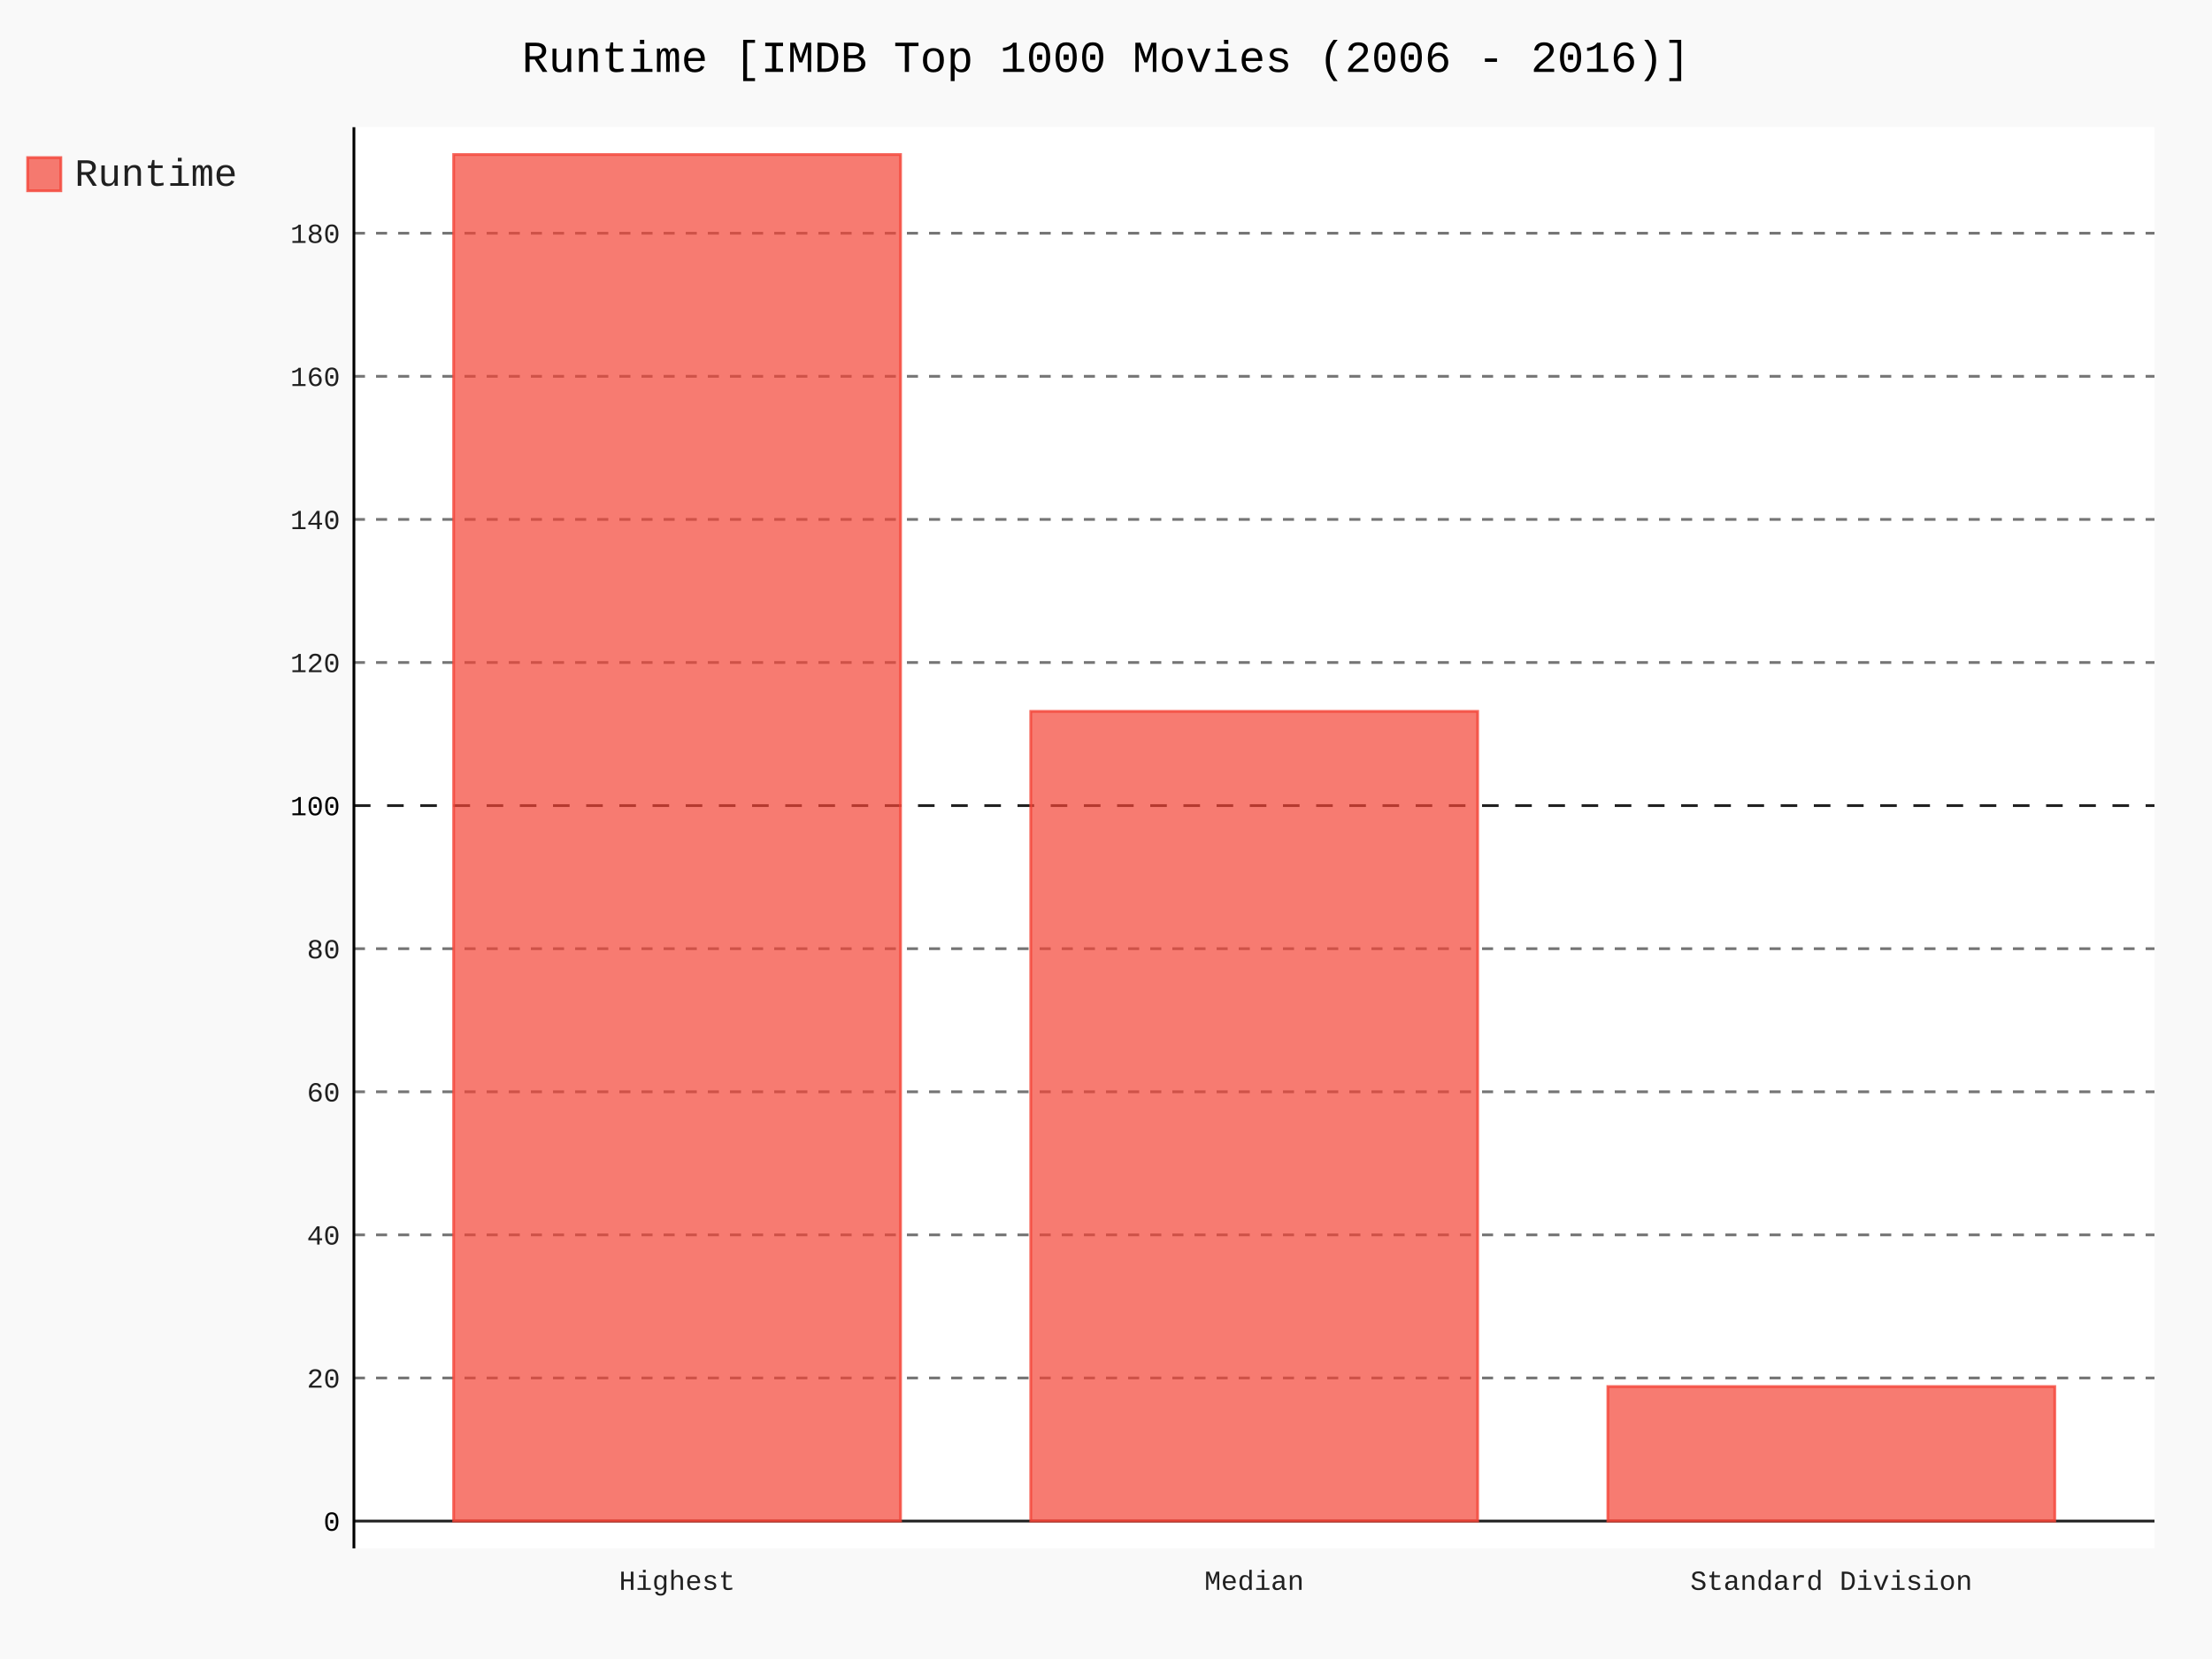
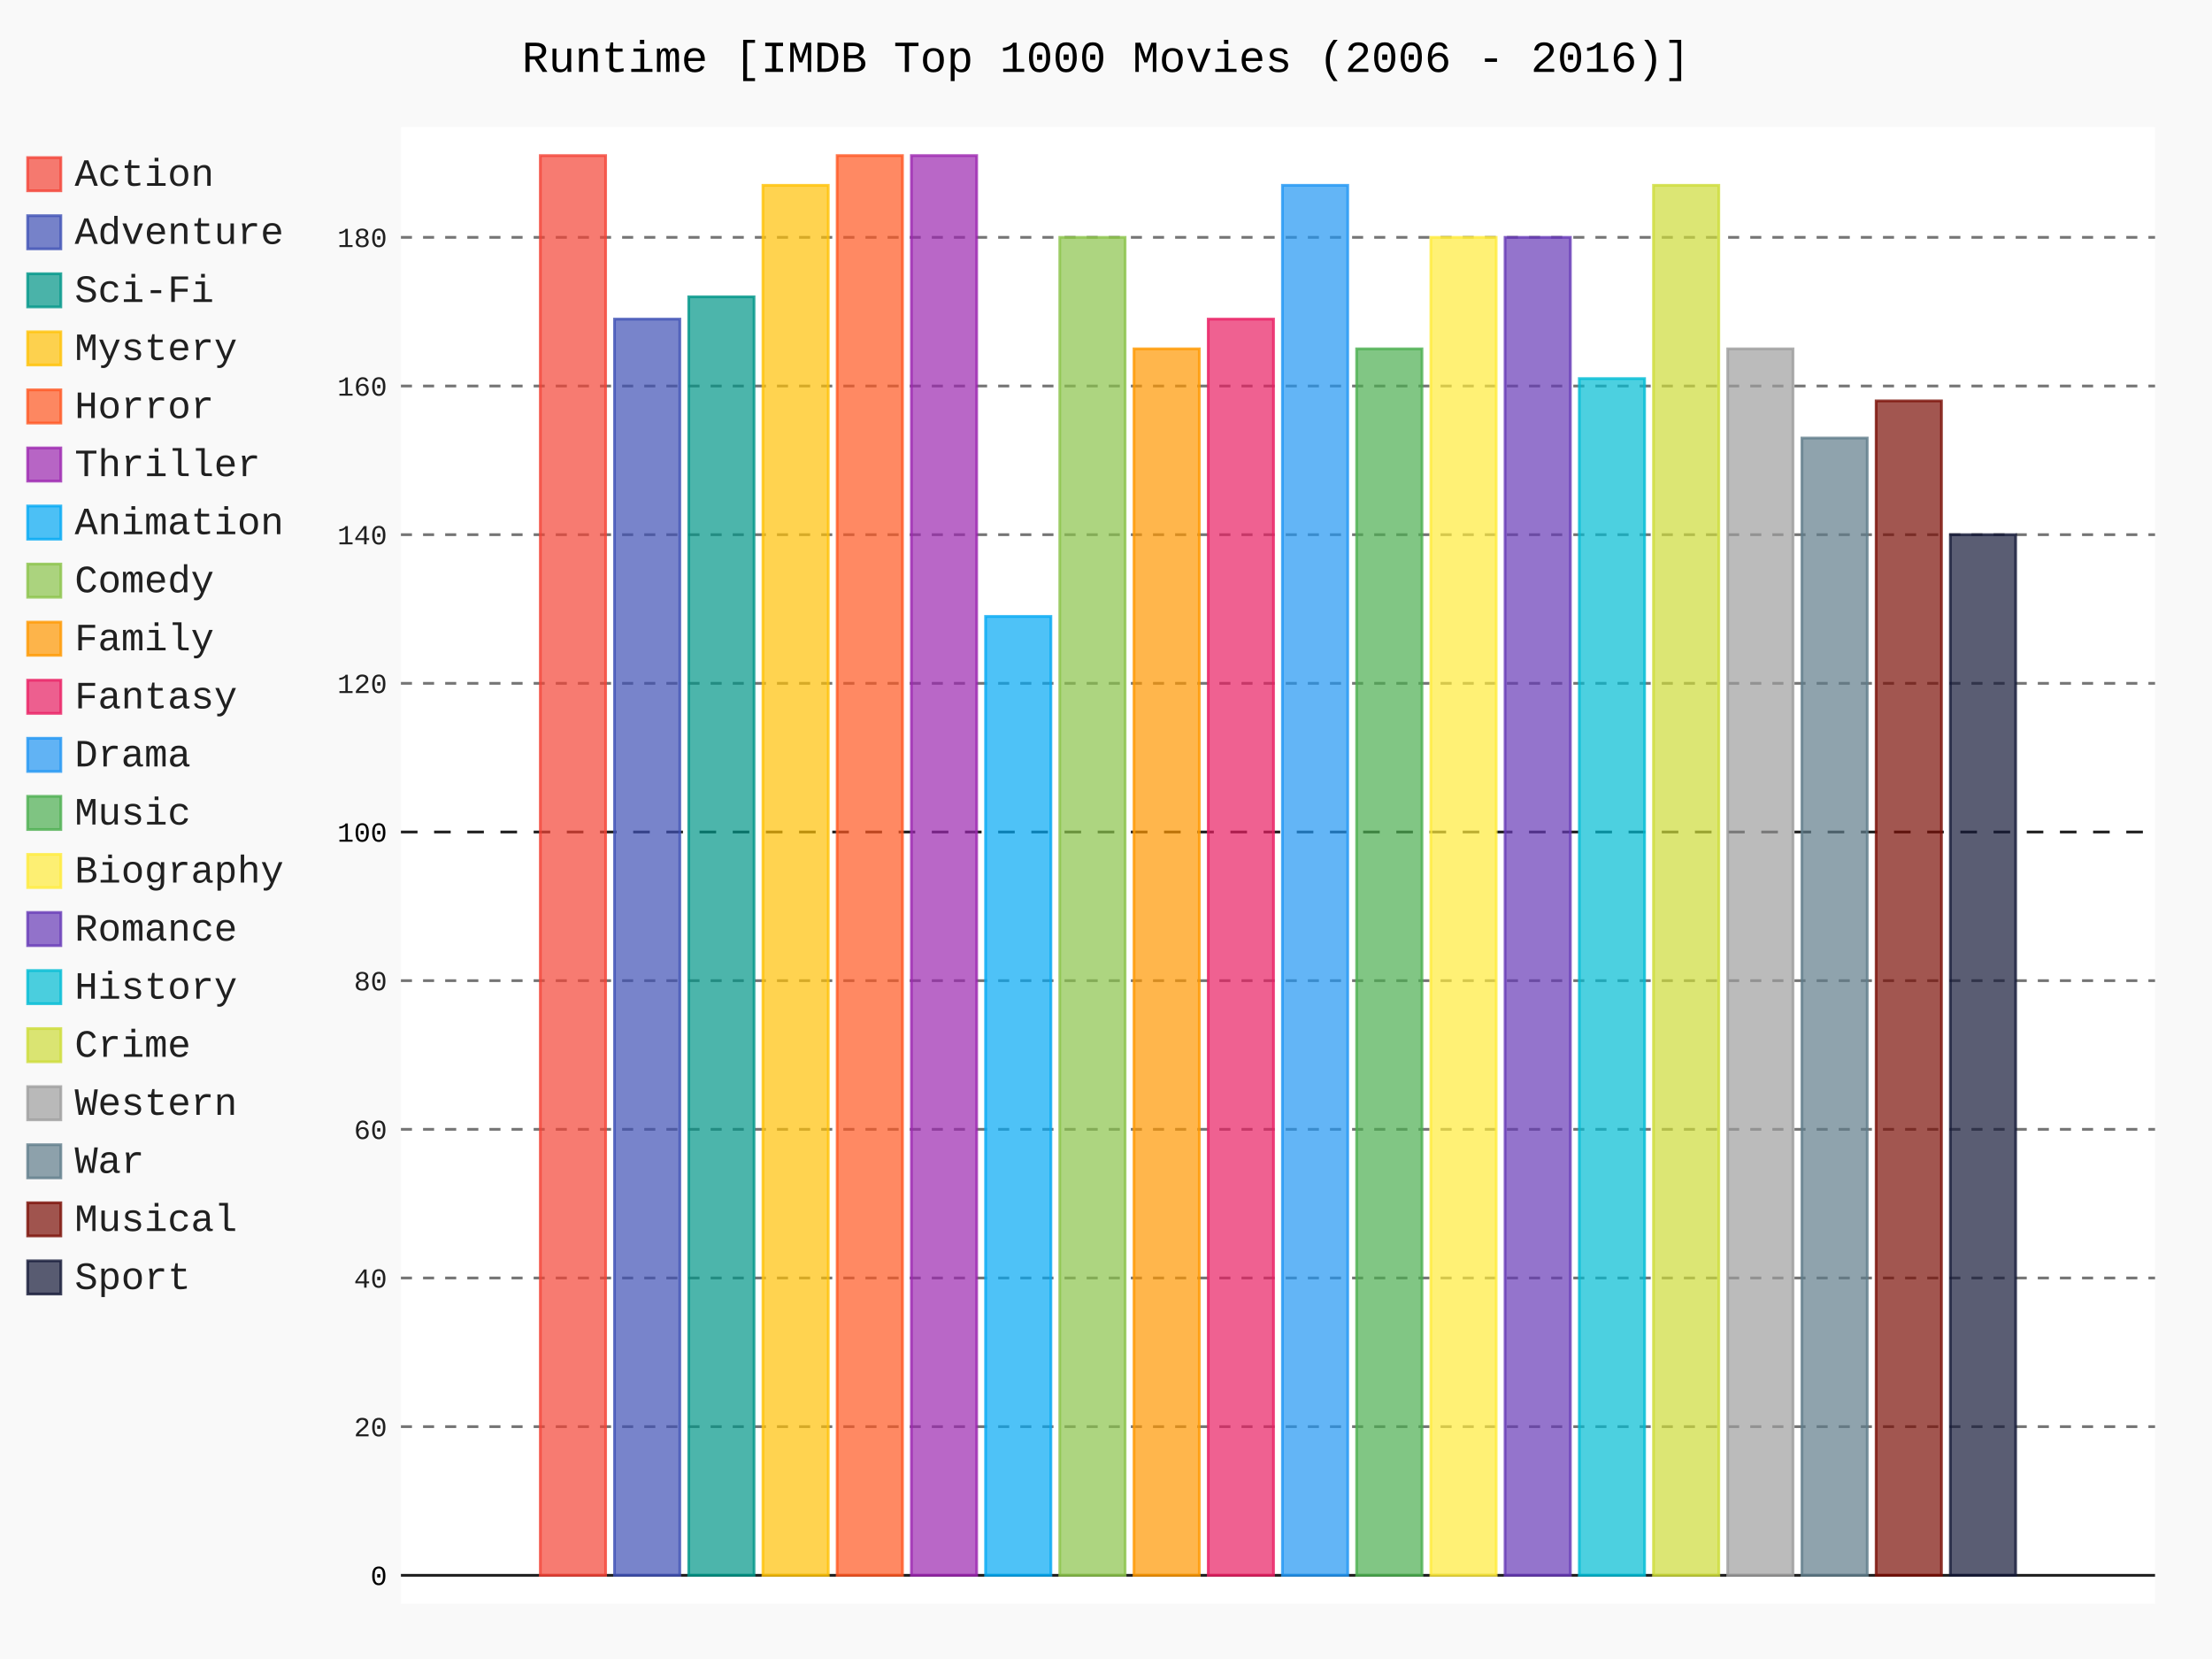
- <svg xmlns="http://www.w3.org/2000/svg" class="pygal-chart" id="chart-8fb6da99-1910-4d34-ae7b-44ecd699dfca" viewBox="0 0 800 600">
+ <svg xmlns="http://www.w3.org/2000/svg" class="pygal-chart" id="chart-f4f5e7a1-8558-456f-b947-677485ac16c5" viewBox="0 0 800 600">
  <defs>
-     <style type="text/css">#chart-8fb6da99-1910-4d34-ae7b-44ecd699dfca{-webkit-user-select:none;-webkit-font-smoothing:antialiased;font-family:Consolas,"Liberation Mono",Menlo,Courier,monospace}#chart-8fb6da99-1910-4d34-ae7b-44ecd699dfca .title{font-family:Consolas,"Liberation Mono",Menlo,Courier,monospace;font-size:16px}#chart-8fb6da99-1910-4d34-ae7b-44ecd699dfca .legends .legend text{font-family:Consolas,"Liberation Mono",Menlo,Courier,monospace;font-size:14px}#chart-8fb6da99-1910-4d34-ae7b-44ecd699dfca .axis text{font-family:Consolas,"Liberation Mono",Menlo,Courier,monospace;font-size:10px}#chart-8fb6da99-1910-4d34-ae7b-44ecd699dfca .axis text.major{font-family:Consolas,"Liberation Mono",Menlo,Courier,monospace;font-size:10px}#chart-8fb6da99-1910-4d34-ae7b-44ecd699dfca .text-overlay text.value{font-family:Consolas,"Liberation Mono",Menlo,Courier,monospace;font-size:16px}#chart-8fb6da99-1910-4d34-ae7b-44ecd699dfca .text-overlay text.label{font-family:Consolas,"Liberation Mono",Menlo,Courier,monospace;font-size:10px}#chart-8fb6da99-1910-4d34-ae7b-44ecd699dfca .tooltip{font-family:Consolas,"Liberation Mono",Menlo,Courier,monospace;font-size:14px}#chart-8fb6da99-1910-4d34-ae7b-44ecd699dfca text.no_data{font-family:Consolas,"Liberation Mono",Menlo,Courier,monospace;font-size:64px}
- #chart-8fb6da99-1910-4d34-ae7b-44ecd699dfca{background-color:rgba(249,249,249,1)}#chart-8fb6da99-1910-4d34-ae7b-44ecd699dfca path,#chart-8fb6da99-1910-4d34-ae7b-44ecd699dfca line,#chart-8fb6da99-1910-4d34-ae7b-44ecd699dfca rect,#chart-8fb6da99-1910-4d34-ae7b-44ecd699dfca circle{-webkit-transition:150ms;-moz-transition:150ms;transition:150ms}#chart-8fb6da99-1910-4d34-ae7b-44ecd699dfca .graph &gt; .background{fill:rgba(249,249,249,1)}#chart-8fb6da99-1910-4d34-ae7b-44ecd699dfca .plot &gt; .background{fill:rgba(255,255,255,1)}#chart-8fb6da99-1910-4d34-ae7b-44ecd699dfca .graph{fill:rgba(0,0,0,.87)}#chart-8fb6da99-1910-4d34-ae7b-44ecd699dfca text.no_data{fill:rgba(0,0,0,1)}#chart-8fb6da99-1910-4d34-ae7b-44ecd699dfca .title{fill:rgba(0,0,0,1)}#chart-8fb6da99-1910-4d34-ae7b-44ecd699dfca .legends .legend text{fill:rgba(0,0,0,.87)}#chart-8fb6da99-1910-4d34-ae7b-44ecd699dfca .legends .legend:hover text{fill:rgba(0,0,0,1)}#chart-8fb6da99-1910-4d34-ae7b-44ecd699dfca .axis .line{stroke:rgba(0,0,0,1)}#chart-8fb6da99-1910-4d34-ae7b-44ecd699dfca .axis .guide.line{stroke:rgba(0,0,0,.54)}#chart-8fb6da99-1910-4d34-ae7b-44ecd699dfca .axis .major.line{stroke:rgba(0,0,0,.87)}#chart-8fb6da99-1910-4d34-ae7b-44ecd699dfca .axis text.major{fill:rgba(0,0,0,1)}#chart-8fb6da99-1910-4d34-ae7b-44ecd699dfca .axis.y .guides:hover .guide.line,#chart-8fb6da99-1910-4d34-ae7b-44ecd699dfca .line-graph .axis.x .guides:hover .guide.line,#chart-8fb6da99-1910-4d34-ae7b-44ecd699dfca .stackedline-graph .axis.x .guides:hover .guide.line,#chart-8fb6da99-1910-4d34-ae7b-44ecd699dfca .xy-graph .axis.x .guides:hover .guide.line{stroke:rgba(0,0,0,1)}#chart-8fb6da99-1910-4d34-ae7b-44ecd699dfca .axis .guides:hover text{fill:rgba(0,0,0,1)}#chart-8fb6da99-1910-4d34-ae7b-44ecd699dfca .reactive{fill-opacity:.7;stroke-opacity:.8}#chart-8fb6da99-1910-4d34-ae7b-44ecd699dfca .ci{stroke:rgba(0,0,0,.87)}#chart-8fb6da99-1910-4d34-ae7b-44ecd699dfca .reactive.active,#chart-8fb6da99-1910-4d34-ae7b-44ecd699dfca .active .reactive{fill-opacity:.8;stroke-opacity:.9;stroke-width:4}#chart-8fb6da99-1910-4d34-ae7b-44ecd699dfca .ci .reactive.active{stroke-width:1.5}#chart-8fb6da99-1910-4d34-ae7b-44ecd699dfca .series text{fill:rgba(0,0,0,1)}#chart-8fb6da99-1910-4d34-ae7b-44ecd699dfca .tooltip rect{fill:rgba(255,255,255,1);stroke:rgba(0,0,0,1);-webkit-transition:opacity 150ms;-moz-transition:opacity 150ms;transition:opacity 150ms}#chart-8fb6da99-1910-4d34-ae7b-44ecd699dfca .tooltip .label{fill:rgba(0,0,0,.87)}#chart-8fb6da99-1910-4d34-ae7b-44ecd699dfca .tooltip .label{fill:rgba(0,0,0,.87)}#chart-8fb6da99-1910-4d34-ae7b-44ecd699dfca .tooltip .legend{font-size:.8em;fill:rgba(0,0,0,.54)}#chart-8fb6da99-1910-4d34-ae7b-44ecd699dfca .tooltip .x_label{font-size:.6em;fill:rgba(0,0,0,1)}#chart-8fb6da99-1910-4d34-ae7b-44ecd699dfca .tooltip .xlink{font-size:.5em;text-decoration:underline}#chart-8fb6da99-1910-4d34-ae7b-44ecd699dfca .tooltip .value{font-size:1.5em}#chart-8fb6da99-1910-4d34-ae7b-44ecd699dfca .bound{font-size:.5em}#chart-8fb6da99-1910-4d34-ae7b-44ecd699dfca .max-value{font-size:.75em;fill:rgba(0,0,0,.54)}#chart-8fb6da99-1910-4d34-ae7b-44ecd699dfca .map-element{fill:rgba(255,255,255,1);stroke:rgba(0,0,0,.54) !important}#chart-8fb6da99-1910-4d34-ae7b-44ecd699dfca .map-element .reactive{fill-opacity:inherit;stroke-opacity:inherit}#chart-8fb6da99-1910-4d34-ae7b-44ecd699dfca .color-0,#chart-8fb6da99-1910-4d34-ae7b-44ecd699dfca .color-0 a:visited{stroke:#F44336;fill:#F44336}#chart-8fb6da99-1910-4d34-ae7b-44ecd699dfca .text-overlay .color-0 text{fill:black}
- #chart-8fb6da99-1910-4d34-ae7b-44ecd699dfca text.no_data{text-anchor:middle}#chart-8fb6da99-1910-4d34-ae7b-44ecd699dfca .guide.line{fill:none}#chart-8fb6da99-1910-4d34-ae7b-44ecd699dfca .centered{text-anchor:middle}#chart-8fb6da99-1910-4d34-ae7b-44ecd699dfca .title{text-anchor:middle}#chart-8fb6da99-1910-4d34-ae7b-44ecd699dfca .legends .legend text{fill-opacity:1}#chart-8fb6da99-1910-4d34-ae7b-44ecd699dfca .axis.x text{text-anchor:middle}#chart-8fb6da99-1910-4d34-ae7b-44ecd699dfca .axis.x:not(.web) text[transform]{text-anchor:start}#chart-8fb6da99-1910-4d34-ae7b-44ecd699dfca .axis.x:not(.web) text[transform].backwards{text-anchor:end}#chart-8fb6da99-1910-4d34-ae7b-44ecd699dfca .axis.y text{text-anchor:end}#chart-8fb6da99-1910-4d34-ae7b-44ecd699dfca .axis.y text[transform].backwards{text-anchor:start}#chart-8fb6da99-1910-4d34-ae7b-44ecd699dfca .axis.y2 text{text-anchor:start}#chart-8fb6da99-1910-4d34-ae7b-44ecd699dfca .axis.y2 text[transform].backwards{text-anchor:end}#chart-8fb6da99-1910-4d34-ae7b-44ecd699dfca .axis .guide.line{stroke-dasharray:4,4}#chart-8fb6da99-1910-4d34-ae7b-44ecd699dfca .axis .major.guide.line{stroke-dasharray:6,6}#chart-8fb6da99-1910-4d34-ae7b-44ecd699dfca .horizontal .axis.y .guide.line,#chart-8fb6da99-1910-4d34-ae7b-44ecd699dfca .horizontal .axis.y2 .guide.line,#chart-8fb6da99-1910-4d34-ae7b-44ecd699dfca .vertical .axis.x .guide.line{opacity:0}#chart-8fb6da99-1910-4d34-ae7b-44ecd699dfca .horizontal .axis.always_show .guide.line,#chart-8fb6da99-1910-4d34-ae7b-44ecd699dfca .vertical .axis.always_show .guide.line{opacity:1 !important}#chart-8fb6da99-1910-4d34-ae7b-44ecd699dfca .axis.y .guides:hover .guide.line,#chart-8fb6da99-1910-4d34-ae7b-44ecd699dfca .axis.y2 .guides:hover .guide.line,#chart-8fb6da99-1910-4d34-ae7b-44ecd699dfca .axis.x .guides:hover .guide.line{opacity:1}#chart-8fb6da99-1910-4d34-ae7b-44ecd699dfca .axis .guides:hover text{opacity:1}#chart-8fb6da99-1910-4d34-ae7b-44ecd699dfca .nofill{fill:none}#chart-8fb6da99-1910-4d34-ae7b-44ecd699dfca .subtle-fill{fill-opacity:.2}#chart-8fb6da99-1910-4d34-ae7b-44ecd699dfca .dot{stroke-width:1px;fill-opacity:1}#chart-8fb6da99-1910-4d34-ae7b-44ecd699dfca .dot.active{stroke-width:5px}#chart-8fb6da99-1910-4d34-ae7b-44ecd699dfca .dot.negative{fill:transparent}#chart-8fb6da99-1910-4d34-ae7b-44ecd699dfca text,#chart-8fb6da99-1910-4d34-ae7b-44ecd699dfca tspan{stroke:none !important}#chart-8fb6da99-1910-4d34-ae7b-44ecd699dfca .series text.active{opacity:1}#chart-8fb6da99-1910-4d34-ae7b-44ecd699dfca .tooltip rect{fill-opacity:.95;stroke-width:.5}#chart-8fb6da99-1910-4d34-ae7b-44ecd699dfca .tooltip text{fill-opacity:1}#chart-8fb6da99-1910-4d34-ae7b-44ecd699dfca .showable{visibility:hidden}#chart-8fb6da99-1910-4d34-ae7b-44ecd699dfca .showable.shown{visibility:visible}#chart-8fb6da99-1910-4d34-ae7b-44ecd699dfca .gauge-background{fill:rgba(229,229,229,1);stroke:none}#chart-8fb6da99-1910-4d34-ae7b-44ecd699dfca .bg-lines{stroke:rgba(249,249,249,1);stroke-width:2px}</style>
+     <style type="text/css">#chart-f4f5e7a1-8558-456f-b947-677485ac16c5{-webkit-user-select:none;-webkit-font-smoothing:antialiased;font-family:Consolas,"Liberation Mono",Menlo,Courier,monospace}#chart-f4f5e7a1-8558-456f-b947-677485ac16c5 .title{font-family:Consolas,"Liberation Mono",Menlo,Courier,monospace;font-size:16px}#chart-f4f5e7a1-8558-456f-b947-677485ac16c5 .legends .legend text{font-family:Consolas,"Liberation Mono",Menlo,Courier,monospace;font-size:14px}#chart-f4f5e7a1-8558-456f-b947-677485ac16c5 .axis text{font-family:Consolas,"Liberation Mono",Menlo,Courier,monospace;font-size:10px}#chart-f4f5e7a1-8558-456f-b947-677485ac16c5 .axis text.major{font-family:Consolas,"Liberation Mono",Menlo,Courier,monospace;font-size:10px}#chart-f4f5e7a1-8558-456f-b947-677485ac16c5 .text-overlay text.value{font-family:Consolas,"Liberation Mono",Menlo,Courier,monospace;font-size:16px}#chart-f4f5e7a1-8558-456f-b947-677485ac16c5 .text-overlay text.label{font-family:Consolas,"Liberation Mono",Menlo,Courier,monospace;font-size:10px}#chart-f4f5e7a1-8558-456f-b947-677485ac16c5 .tooltip{font-family:Consolas,"Liberation Mono",Menlo,Courier,monospace;font-size:14px}#chart-f4f5e7a1-8558-456f-b947-677485ac16c5 text.no_data{font-family:Consolas,"Liberation Mono",Menlo,Courier,monospace;font-size:64px}
+ #chart-f4f5e7a1-8558-456f-b947-677485ac16c5{background-color:rgba(249,249,249,1)}#chart-f4f5e7a1-8558-456f-b947-677485ac16c5 path,#chart-f4f5e7a1-8558-456f-b947-677485ac16c5 line,#chart-f4f5e7a1-8558-456f-b947-677485ac16c5 rect,#chart-f4f5e7a1-8558-456f-b947-677485ac16c5 circle{-webkit-transition:150ms;-moz-transition:150ms;transition:150ms}#chart-f4f5e7a1-8558-456f-b947-677485ac16c5 .graph &gt; .background{fill:rgba(249,249,249,1)}#chart-f4f5e7a1-8558-456f-b947-677485ac16c5 .plot &gt; .background{fill:rgba(255,255,255,1)}#chart-f4f5e7a1-8558-456f-b947-677485ac16c5 .graph{fill:rgba(0,0,0,.87)}#chart-f4f5e7a1-8558-456f-b947-677485ac16c5 text.no_data{fill:rgba(0,0,0,1)}#chart-f4f5e7a1-8558-456f-b947-677485ac16c5 .title{fill:rgba(0,0,0,1)}#chart-f4f5e7a1-8558-456f-b947-677485ac16c5 .legends .legend text{fill:rgba(0,0,0,.87)}#chart-f4f5e7a1-8558-456f-b947-677485ac16c5 .legends .legend:hover text{fill:rgba(0,0,0,1)}#chart-f4f5e7a1-8558-456f-b947-677485ac16c5 .axis .line{stroke:rgba(0,0,0,1)}#chart-f4f5e7a1-8558-456f-b947-677485ac16c5 .axis .guide.line{stroke:rgba(0,0,0,.54)}#chart-f4f5e7a1-8558-456f-b947-677485ac16c5 .axis .major.line{stroke:rgba(0,0,0,.87)}#chart-f4f5e7a1-8558-456f-b947-677485ac16c5 .axis text.major{fill:rgba(0,0,0,1)}#chart-f4f5e7a1-8558-456f-b947-677485ac16c5 .axis.y .guides:hover .guide.line,#chart-f4f5e7a1-8558-456f-b947-677485ac16c5 .line-graph .axis.x .guides:hover .guide.line,#chart-f4f5e7a1-8558-456f-b947-677485ac16c5 .stackedline-graph .axis.x .guides:hover .guide.line,#chart-f4f5e7a1-8558-456f-b947-677485ac16c5 .xy-graph .axis.x .guides:hover .guide.line{stroke:rgba(0,0,0,1)}#chart-f4f5e7a1-8558-456f-b947-677485ac16c5 .axis .guides:hover text{fill:rgba(0,0,0,1)}#chart-f4f5e7a1-8558-456f-b947-677485ac16c5 .reactive{fill-opacity:.7;stroke-opacity:.8}#chart-f4f5e7a1-8558-456f-b947-677485ac16c5 .ci{stroke:rgba(0,0,0,.87)}#chart-f4f5e7a1-8558-456f-b947-677485ac16c5 .reactive.active,#chart-f4f5e7a1-8558-456f-b947-677485ac16c5 .active .reactive{fill-opacity:.8;stroke-opacity:.9;stroke-width:4}#chart-f4f5e7a1-8558-456f-b947-677485ac16c5 .ci .reactive.active{stroke-width:1.5}#chart-f4f5e7a1-8558-456f-b947-677485ac16c5 .series text{fill:rgba(0,0,0,1)}#chart-f4f5e7a1-8558-456f-b947-677485ac16c5 .tooltip rect{fill:rgba(255,255,255,1);stroke:rgba(0,0,0,1);-webkit-transition:opacity 150ms;-moz-transition:opacity 150ms;transition:opacity 150ms}#chart-f4f5e7a1-8558-456f-b947-677485ac16c5 .tooltip .label{fill:rgba(0,0,0,.87)}#chart-f4f5e7a1-8558-456f-b947-677485ac16c5 .tooltip .label{fill:rgba(0,0,0,.87)}#chart-f4f5e7a1-8558-456f-b947-677485ac16c5 .tooltip .legend{font-size:.8em;fill:rgba(0,0,0,.54)}#chart-f4f5e7a1-8558-456f-b947-677485ac16c5 .tooltip .x_label{font-size:.6em;fill:rgba(0,0,0,1)}#chart-f4f5e7a1-8558-456f-b947-677485ac16c5 .tooltip .xlink{font-size:.5em;text-decoration:underline}#chart-f4f5e7a1-8558-456f-b947-677485ac16c5 .tooltip .value{font-size:1.5em}#chart-f4f5e7a1-8558-456f-b947-677485ac16c5 .bound{font-size:.5em}#chart-f4f5e7a1-8558-456f-b947-677485ac16c5 .max-value{font-size:.75em;fill:rgba(0,0,0,.54)}#chart-f4f5e7a1-8558-456f-b947-677485ac16c5 .map-element{fill:rgba(255,255,255,1);stroke:rgba(0,0,0,.54) !important}#chart-f4f5e7a1-8558-456f-b947-677485ac16c5 .map-element .reactive{fill-opacity:inherit;stroke-opacity:inherit}#chart-f4f5e7a1-8558-456f-b947-677485ac16c5 .color-0,#chart-f4f5e7a1-8558-456f-b947-677485ac16c5 .color-0 a:visited{stroke:#f44336;fill:#f44336}#chart-f4f5e7a1-8558-456f-b947-677485ac16c5 .color-1,#chart-f4f5e7a1-8558-456f-b947-677485ac16c5 .color-1 a:visited{stroke:#3f51b5;fill:#3f51b5}#chart-f4f5e7a1-8558-456f-b947-677485ac16c5 .color-2,#chart-f4f5e7a1-8558-456f-b947-677485ac16c5 .color-2 a:visited{stroke:#009688;fill:#009688}#chart-f4f5e7a1-8558-456f-b947-677485ac16c5 .color-3,#chart-f4f5e7a1-8558-456f-b947-677485ac16c5 .color-3 a:visited{stroke:#ffc107;fill:#ffc107}#chart-f4f5e7a1-8558-456f-b947-677485ac16c5 .color-4,#chart-f4f5e7a1-8558-456f-b947-677485ac16c5 .color-4 a:visited{stroke:#ff5722;fill:#ff5722}#chart-f4f5e7a1-8558-456f-b947-677485ac16c5 .color-5,#chart-f4f5e7a1-8558-456f-b947-677485ac16c5 .color-5 a:visited{stroke:#9c27b0;fill:#9c27b0}#chart-f4f5e7a1-8558-456f-b947-677485ac16c5 .color-6,#chart-f4f5e7a1-8558-456f-b947-677485ac16c5 .color-6 a:visited{stroke:#03a9f4;fill:#03a9f4}#chart-f4f5e7a1-8558-456f-b947-677485ac16c5 .color-7,#chart-f4f5e7a1-8558-456f-b947-677485ac16c5 .color-7 a:visited{stroke:#8bc34a;fill:#8bc34a}#chart-f4f5e7a1-8558-456f-b947-677485ac16c5 .color-8,#chart-f4f5e7a1-8558-456f-b947-677485ac16c5 .color-8 a:visited{stroke:#ff9800;fill:#ff9800}#chart-f4f5e7a1-8558-456f-b947-677485ac16c5 .color-9,#chart-f4f5e7a1-8558-456f-b947-677485ac16c5 .color-9 a:visited{stroke:#e91e63;fill:#e91e63}#chart-f4f5e7a1-8558-456f-b947-677485ac16c5 .color-10,#chart-f4f5e7a1-8558-456f-b947-677485ac16c5 .color-10 a:visited{stroke:#2196f3;fill:#2196f3}#chart-f4f5e7a1-8558-456f-b947-677485ac16c5 .color-11,#chart-f4f5e7a1-8558-456f-b947-677485ac16c5 .color-11 a:visited{stroke:#4caf50;fill:#4caf50}#chart-f4f5e7a1-8558-456f-b947-677485ac16c5 .color-12,#chart-f4f5e7a1-8558-456f-b947-677485ac16c5 .color-12 a:visited{stroke:#ffeb3b;fill:#ffeb3b}#chart-f4f5e7a1-8558-456f-b947-677485ac16c5 .color-13,#chart-f4f5e7a1-8558-456f-b947-677485ac16c5 .color-13 a:visited{stroke:#673ab7;fill:#673ab7}#chart-f4f5e7a1-8558-456f-b947-677485ac16c5 .color-14,#chart-f4f5e7a1-8558-456f-b947-677485ac16c5 .color-14 a:visited{stroke:#00bcd4;fill:#00bcd4}#chart-f4f5e7a1-8558-456f-b947-677485ac16c5 .color-15,#chart-f4f5e7a1-8558-456f-b947-677485ac16c5 .color-15 a:visited{stroke:#cddc39;fill:#cddc39}#chart-f4f5e7a1-8558-456f-b947-677485ac16c5 .color-16,#chart-f4f5e7a1-8558-456f-b947-677485ac16c5 .color-16 a:visited{stroke:#9e9e9e;fill:#9e9e9e}#chart-f4f5e7a1-8558-456f-b947-677485ac16c5 .color-17,#chart-f4f5e7a1-8558-456f-b947-677485ac16c5 .color-17 a:visited{stroke:#607d8b;fill:#607d8b}#chart-f4f5e7a1-8558-456f-b947-677485ac16c5 .color-18,#chart-f4f5e7a1-8558-456f-b947-677485ac16c5 .color-18 a:visited{stroke:#7b0f07;fill:#7b0f07}#chart-f4f5e7a1-8558-456f-b947-677485ac16c5 .color-19,#chart-f4f5e7a1-8558-456f-b947-677485ac16c5 .color-19 a:visited{stroke:#141938;fill:#141938}#chart-f4f5e7a1-8558-456f-b947-677485ac16c5 .text-overlay .color-0 text{fill:black}#chart-f4f5e7a1-8558-456f-b947-677485ac16c5 .text-overlay .color-1 text{fill:black}#chart-f4f5e7a1-8558-456f-b947-677485ac16c5 .text-overlay .color-2 text{fill:black}#chart-f4f5e7a1-8558-456f-b947-677485ac16c5 .text-overlay .color-3 text{fill:black}#chart-f4f5e7a1-8558-456f-b947-677485ac16c5 .text-overlay .color-4 text{fill:black}#chart-f4f5e7a1-8558-456f-b947-677485ac16c5 .text-overlay .color-5 text{fill:black}#chart-f4f5e7a1-8558-456f-b947-677485ac16c5 .text-overlay .color-6 text{fill:black}#chart-f4f5e7a1-8558-456f-b947-677485ac16c5 .text-overlay .color-7 text{fill:black}#chart-f4f5e7a1-8558-456f-b947-677485ac16c5 .text-overlay .color-8 text{fill:black}#chart-f4f5e7a1-8558-456f-b947-677485ac16c5 .text-overlay .color-9 text{fill:black}#chart-f4f5e7a1-8558-456f-b947-677485ac16c5 .text-overlay .color-10 text{fill:black}#chart-f4f5e7a1-8558-456f-b947-677485ac16c5 .text-overlay .color-11 text{fill:black}#chart-f4f5e7a1-8558-456f-b947-677485ac16c5 .text-overlay .color-12 text{fill:black}#chart-f4f5e7a1-8558-456f-b947-677485ac16c5 .text-overlay .color-13 text{fill:black}#chart-f4f5e7a1-8558-456f-b947-677485ac16c5 .text-overlay .color-14 text{fill:black}#chart-f4f5e7a1-8558-456f-b947-677485ac16c5 .text-overlay .color-15 text{fill:black}#chart-f4f5e7a1-8558-456f-b947-677485ac16c5 .text-overlay .color-16 text{fill:black}#chart-f4f5e7a1-8558-456f-b947-677485ac16c5 .text-overlay .color-17 text{fill:black}#chart-f4f5e7a1-8558-456f-b947-677485ac16c5 .text-overlay .color-18 text{fill:black}#chart-f4f5e7a1-8558-456f-b947-677485ac16c5 .text-overlay .color-19 text{fill:white}
+ #chart-f4f5e7a1-8558-456f-b947-677485ac16c5 text.no_data{text-anchor:middle}#chart-f4f5e7a1-8558-456f-b947-677485ac16c5 .guide.line{fill:none}#chart-f4f5e7a1-8558-456f-b947-677485ac16c5 .centered{text-anchor:middle}#chart-f4f5e7a1-8558-456f-b947-677485ac16c5 .title{text-anchor:middle}#chart-f4f5e7a1-8558-456f-b947-677485ac16c5 .legends .legend text{fill-opacity:1}#chart-f4f5e7a1-8558-456f-b947-677485ac16c5 .axis.x text{text-anchor:middle}#chart-f4f5e7a1-8558-456f-b947-677485ac16c5 .axis.x:not(.web) text[transform]{text-anchor:start}#chart-f4f5e7a1-8558-456f-b947-677485ac16c5 .axis.x:not(.web) text[transform].backwards{text-anchor:end}#chart-f4f5e7a1-8558-456f-b947-677485ac16c5 .axis.y text{text-anchor:end}#chart-f4f5e7a1-8558-456f-b947-677485ac16c5 .axis.y text[transform].backwards{text-anchor:start}#chart-f4f5e7a1-8558-456f-b947-677485ac16c5 .axis.y2 text{text-anchor:start}#chart-f4f5e7a1-8558-456f-b947-677485ac16c5 .axis.y2 text[transform].backwards{text-anchor:end}#chart-f4f5e7a1-8558-456f-b947-677485ac16c5 .axis .guide.line{stroke-dasharray:4,4}#chart-f4f5e7a1-8558-456f-b947-677485ac16c5 .axis .major.guide.line{stroke-dasharray:6,6}#chart-f4f5e7a1-8558-456f-b947-677485ac16c5 .horizontal .axis.y .guide.line,#chart-f4f5e7a1-8558-456f-b947-677485ac16c5 .horizontal .axis.y2 .guide.line,#chart-f4f5e7a1-8558-456f-b947-677485ac16c5 .vertical .axis.x .guide.line{opacity:0}#chart-f4f5e7a1-8558-456f-b947-677485ac16c5 .horizontal .axis.always_show .guide.line,#chart-f4f5e7a1-8558-456f-b947-677485ac16c5 .vertical .axis.always_show .guide.line{opacity:1 !important}#chart-f4f5e7a1-8558-456f-b947-677485ac16c5 .axis.y .guides:hover .guide.line,#chart-f4f5e7a1-8558-456f-b947-677485ac16c5 .axis.y2 .guides:hover .guide.line,#chart-f4f5e7a1-8558-456f-b947-677485ac16c5 .axis.x .guides:hover .guide.line{opacity:1}#chart-f4f5e7a1-8558-456f-b947-677485ac16c5 .axis .guides:hover text{opacity:1}#chart-f4f5e7a1-8558-456f-b947-677485ac16c5 .nofill{fill:none}#chart-f4f5e7a1-8558-456f-b947-677485ac16c5 .subtle-fill{fill-opacity:.2}#chart-f4f5e7a1-8558-456f-b947-677485ac16c5 .dot{stroke-width:1px;fill-opacity:1}#chart-f4f5e7a1-8558-456f-b947-677485ac16c5 .dot.active{stroke-width:5px}#chart-f4f5e7a1-8558-456f-b947-677485ac16c5 .dot.negative{fill:transparent}#chart-f4f5e7a1-8558-456f-b947-677485ac16c5 text,#chart-f4f5e7a1-8558-456f-b947-677485ac16c5 tspan{stroke:none !important}#chart-f4f5e7a1-8558-456f-b947-677485ac16c5 .series text.active{opacity:1}#chart-f4f5e7a1-8558-456f-b947-677485ac16c5 .tooltip rect{fill-opacity:.95;stroke-width:.5}#chart-f4f5e7a1-8558-456f-b947-677485ac16c5 .tooltip text{fill-opacity:1}#chart-f4f5e7a1-8558-456f-b947-677485ac16c5 .showable{visibility:hidden}#chart-f4f5e7a1-8558-456f-b947-677485ac16c5 .showable.shown{visibility:visible}#chart-f4f5e7a1-8558-456f-b947-677485ac16c5 .gauge-background{fill:rgba(229,229,229,1);stroke:none}#chart-f4f5e7a1-8558-456f-b947-677485ac16c5 .bg-lines{stroke:rgba(249,249,249,1);stroke-width:2px}</style>
  </defs>
  <g class="graph bar-graph vertical">
    <rect class="background" height="600" width="800" x="0" y="0" />
-     <g class="plot" transform="translate(128, 46)">
-       <rect class="background" height="514" width="651.2" x="0" y="0" />
+     <g class="plot" transform="translate(145, 46)">
+       <rect class="background" height="534" width="634.4" x="0" y="0" />
      <g class="axis y always_show">
        <g class="guides">
-           <path class="axis major line" d="M0 504.115 h651.2" />
-           <text class="major" x="-5" y="507.615">0</text>
-         </g>
-         <g class="guides">
-           <path class="guide line" d="M0 452.363 h651.2" />
-           <text class="" x="-5" y="455.863">20</text>
-         </g>
-         <g class="guides">
-           <path class="guide line" d="M0 400.612 h651.2" />
-           <text class="" x="-5" y="404.112">40</text>
-         </g>
-         <g class="guides">
-           <path class="guide line" d="M0 348.86 h651.2" />
-           <text class="" x="-5" y="352.36">60</text>
-         </g>
-         <g class="guides">
-           <path class="guide line" d="M0 297.108 h651.2" />
-           <text class="" x="-5" y="300.608">80</text>
-         </g>
-         <g class="guides">
-           <path class="major guide line" d="M0 245.356 h651.2" />
-           <text class="major" x="-5" y="248.856">100</text>
-         </g>
-         <g class="guides">
-           <path class="guide line" d="M0 193.604 h651.2" />
-           <text class="" x="-5" y="197.104">120</text>
-         </g>
-         <g class="guides">
-           <path class="guide line" d="M0 141.852 h651.2" />
-           <text class="" x="-5" y="145.352">140</text>
-         </g>
-         <g class="guides">
-           <path class="guide line" d="M0 90.1 h651.2" />
-           <text class="" x="-5" y="93.6">160</text>
-         </g>
-         <g class="guides">
-           <path class="guide line" d="M0 38.348 h651.2" />
-           <text class="" x="-5" y="41.848">180</text>
-         </g>
-       </g>
-       <g class="axis x">
-         <path class="line" d="M0 0 v514" />
-         <g class="guides">
-           <path class="guide line" d="M116.882 0 v514" />
-           <text class="" x="116.882" y="529.0">Highest</text>
-         </g>
-         <g class="guides">
-           <path class="guide line" d="M325.6 0 v514" />
-           <text class="" x="325.6" y="529.0">Median</text>
-         </g>
-         <g class="guides">
-           <path class="guide line" d="M534.318 0 v514" />
-           <text class="" x="534.318" y="529.0">Standard Division</text>
+           <path class="axis major line" d="M0 523.731 h634.4" />
+           <text class="major" x="-5" y="527.231">0</text>
+         </g>
+         <g class="guides">
+           <path class="guide line" d="M0 469.965 h634.4" />
+           <text class="" x="-5" y="473.465">20</text>
+         </g>
+         <g class="guides">
+           <path class="guide line" d="M0 416.2 h634.4" />
+           <text class="" x="-5" y="419.7">40</text>
+         </g>
+         <g class="guides">
+           <path class="guide line" d="M0 362.434 h634.4" />
+           <text class="" x="-5" y="365.934">60</text>
+         </g>
+         <g class="guides">
+           <path class="guide line" d="M0 308.668 h634.4" />
+           <text class="" x="-5" y="312.168">80</text>
+         </g>
+         <g class="guides">
+           <path class="major guide line" d="M0 254.903 h634.4" />
+           <text class="major" x="-5" y="258.403">100</text>
+         </g>
+         <g class="guides">
+           <path class="guide line" d="M0 201.137 h634.4" />
+           <text class="" x="-5" y="204.637">120</text>
+         </g>
+         <g class="guides">
+           <path class="guide line" d="M0 147.372 h634.4" />
+           <text class="" x="-5" y="150.872">140</text>
+         </g>
+         <g class="guides">
+           <path class="guide line" d="M0 93.606 h634.4" />
+           <text class="" x="-5" y="97.106">160</text>
+         </g>
+         <g class="guides">
+           <path class="guide line" d="M0 39.84 h634.4" />
+           <text class="" x="-5" y="43.34">180</text>
        </g>
      </g>
      <g class="series serie-0 color-0">
        <g class="bars">
          <g class="bar">
-             <rect class="rect reactive tooltip-trigger" height="494.231" rx="0" ry="0" width="161.631" x="36.066" y="9.885" />
-           </g>
-           <g class="bar">
-             <rect class="rect reactive tooltip-trigger" height="292.843" rx="0" ry="0" width="161.631" x="244.784" y="211.272" />
-           </g>
-           <g class="bar">
-             <rect class="rect reactive tooltip-trigger" height="48.651" rx="0" ry="0" width="161.631" x="453.502" y="455.465" />
+             <rect class="rect reactive tooltip-trigger" height="513.462" rx="0" ry="0" width="23.619" x="50.41" y="10.269" />
+           </g>
+         </g>
+       </g>
+       <g class="series serie-1 color-1">
+         <g class="bars">
+           <g class="bar">
+             <rect class="rect reactive tooltip-trigger" height="454.319" rx="0" ry="0" width="23.619" x="77.25" y="69.411" />
+           </g>
+         </g>
+       </g>
+       <g class="series serie-2 color-2">
+         <g class="bars">
+           <g class="bar">
+             <rect class="rect reactive tooltip-trigger" height="462.384" rx="0" ry="0" width="23.619" x="104.09" y="61.347" />
+           </g>
+         </g>
+       </g>
+       <g class="series serie-3 color-3">
+         <g class="bars">
+           <g class="bar">
+             <rect class="rect reactive tooltip-trigger" height="502.708" rx="0" ry="0" width="23.619" x="130.93" y="21.022" />
+           </g>
+         </g>
+       </g>
+       <g class="series serie-4 color-4">
+         <g class="bars">
+           <g class="bar">
+             <rect class="rect reactive tooltip-trigger" height="513.462" rx="0" ry="0" width="23.619" x="157.77" y="10.269" />
+           </g>
+         </g>
+       </g>
+       <g class="series serie-5 color-5">
+         <g class="bars">
+           <g class="bar">
+             <rect class="rect reactive tooltip-trigger" height="513.462" rx="0" ry="0" width="23.619" x="184.61" y="10.269" />
+           </g>
+         </g>
+       </g>
+       <g class="series serie-6 color-6">
+         <g class="bars">
+           <g class="bar">
+             <rect class="rect reactive tooltip-trigger" height="346.788" rx="0" ry="0" width="23.619" x="211.45" y="176.943" />
+           </g>
+         </g>
+       </g>
+       <g class="series serie-7 color-7">
+         <g class="bars">
+           <g class="bar">
+             <rect class="rect reactive tooltip-trigger" height="483.89" rx="0" ry="0" width="23.619" x="238.29" y="39.84" />
+           </g>
+         </g>
+       </g>
+       <g class="series serie-8 color-8">
+         <g class="bars">
+           <g class="bar">
+             <rect class="rect reactive tooltip-trigger" height="443.566" rx="0" ry="0" width="23.619" x="265.13" y="80.165" />
+           </g>
+         </g>
+       </g>
+       <g class="series serie-9 color-9">
+         <g class="bars">
+           <g class="bar">
+             <rect class="rect reactive tooltip-trigger" height="454.319" rx="0" ry="0" width="23.619" x="291.97" y="69.411" />
+           </g>
+         </g>
+       </g>
+       <g class="series serie-10 color-10">
+         <g class="bars">
+           <g class="bar">
+             <rect class="rect reactive tooltip-trigger" height="502.708" rx="0" ry="0" width="23.619" x="318.81" y="21.022" />
+           </g>
+         </g>
+       </g>
+       <g class="series serie-11 color-11">
+         <g class="bars">
+           <g class="bar">
+             <rect class="rect reactive tooltip-trigger" height="443.566" rx="0" ry="0" width="23.619" x="345.65" y="80.165" />
+           </g>
+         </g>
+       </g>
+       <g class="series serie-12 color-12">
+         <g class="bars">
+           <g class="bar">
+             <rect class="rect reactive tooltip-trigger" height="483.89" rx="0" ry="0" width="23.619" x="372.49" y="39.84" />
+           </g>
+         </g>
+       </g>
+       <g class="series serie-13 color-13">
+         <g class="bars">
+           <g class="bar">
+             <rect class="rect reactive tooltip-trigger" height="483.89" rx="0" ry="0" width="23.619" x="399.33" y="39.84" />
+           </g>
+         </g>
+       </g>
+       <g class="series serie-14 color-14">
+         <g class="bars">
+           <g class="bar">
+             <rect class="rect reactive tooltip-trigger" height="432.813" rx="0" ry="0" width="23.619" x="426.17" y="90.918" />
+           </g>
+         </g>
+       </g>
+       <g class="series serie-15 color-15">
+         <g class="bars">
+           <g class="bar">
+             <rect class="rect reactive tooltip-trigger" height="502.708" rx="0" ry="0" width="23.619" x="453.01" y="21.022" />
+           </g>
+         </g>
+       </g>
+       <g class="series serie-16 color-16">
+         <g class="bars">
+           <g class="bar">
+             <rect class="rect reactive tooltip-trigger" height="443.566" rx="0" ry="0" width="23.619" x="479.85" y="80.165" />
+           </g>
+         </g>
+       </g>
+       <g class="series serie-17 color-17">
+         <g class="bars">
+           <g class="bar">
+             <rect class="rect reactive tooltip-trigger" height="411.307" rx="0" ry="0" width="23.619" x="506.69" y="112.424" />
+           </g>
+         </g>
+       </g>
+       <g class="series serie-18 color-18">
+         <g class="bars">
+           <g class="bar">
+             <rect class="rect reactive tooltip-trigger" height="424.748" rx="0" ry="0" width="23.619" x="533.53" y="98.982" />
+           </g>
+         </g>
+       </g>
+       <g class="series serie-19 color-19">
+         <g class="bars">
+           <g class="bar">
+             <rect class="rect reactive tooltip-trigger" height="376.359" rx="0" ry="0" width="23.619" x="560.37" y="147.372" />
          </g>
        </g>
      </g>
    </g>
    <g class="titles">
      <text class="title plot_title" x="400.0" y="26">Runtime [IMDB Top 1000 Movies (2006 - 2016)]</text>
    </g>
-     <g class="plot overlay" transform="translate(128, 46)">
+     <g class="plot overlay" transform="translate(145, 46)">
      <g class="series serie-0 color-0" />
-     </g>
-     <g class="plot text-overlay" transform="translate(128, 46)">
+       <g class="series serie-1 color-1" />
+       <g class="series serie-2 color-2" />
+       <g class="series serie-3 color-3" />
+       <g class="series serie-4 color-4" />
+       <g class="series serie-5 color-5" />
+       <g class="series serie-6 color-6" />
+       <g class="series serie-7 color-7" />
+       <g class="series serie-8 color-8" />
+       <g class="series serie-9 color-9" />
+       <g class="series serie-10 color-10" />
+       <g class="series serie-11 color-11" />
+       <g class="series serie-12 color-12" />
+       <g class="series serie-13 color-13" />
+       <g class="series serie-14 color-14" />
+       <g class="series serie-15 color-15" />
+       <g class="series serie-16 color-16" />
+       <g class="series serie-17 color-17" />
+       <g class="series serie-18 color-18" />
+       <g class="series serie-19 color-19" />
+     </g>
+     <g class="plot text-overlay" transform="translate(145, 46)">
      <g class="series serie-0 color-0" />
-     </g>
-     <g class="plot tooltip-overlay" transform="translate(128, 46)">
+       <g class="series serie-1 color-1" />
+       <g class="series serie-2 color-2" />
+       <g class="series serie-3 color-3" />
+       <g class="series serie-4 color-4" />
+       <g class="series serie-5 color-5" />
+       <g class="series serie-6 color-6" />
+       <g class="series serie-7 color-7" />
+       <g class="series serie-8 color-8" />
+       <g class="series serie-9 color-9" />
+       <g class="series serie-10 color-10" />
+       <g class="series serie-11 color-11" />
+       <g class="series serie-12 color-12" />
+       <g class="series serie-13 color-13" />
+       <g class="series serie-14 color-14" />
+       <g class="series serie-15 color-15" />
+       <g class="series serie-16 color-16" />
+       <g class="series serie-17 color-17" />
+       <g class="series serie-18 color-18" />
+       <g class="series serie-19 color-19" />
+     </g>
+     <g class="plot tooltip-overlay" transform="translate(145, 46)">
      <g class="tooltip" style="opacity: 0" transform="translate(0 0)">
        <rect class="tooltip-box" height="0" rx="0" ry="0" width="0" />
        <g class="text" />
      </g>
    </g>
    <g class="legends" transform="translate(10, 56)">
      <g class="legend reactive activate-serie" id="activate-serie-0">
        <rect class="color-0 reactive" height="12" width="12" x="0.0" y="1.0" />
-         <text x="17.0" y="11.2">Runtime</text>
+         <text x="17.0" y="11.2">Action</text>
+       </g>
+       <g class="legend reactive activate-serie" id="activate-serie-1">
+         <rect class="color-1 reactive" height="12" width="12" x="0.0" y="22.0" />
+         <text x="17.0" y="32.2">Adventure</text>
+       </g>
+       <g class="legend reactive activate-serie" id="activate-serie-2">
+         <rect class="color-2 reactive" height="12" width="12" x="0.0" y="43.0" />
+         <text x="17.0" y="53.2">Sci-Fi</text>
+       </g>
+       <g class="legend reactive activate-serie" id="activate-serie-3">
+         <rect class="color-3 reactive" height="12" width="12" x="0.0" y="64.0" />
+         <text x="17.0" y="74.2">Mystery</text>
+       </g>
+       <g class="legend reactive activate-serie" id="activate-serie-4">
+         <rect class="color-4 reactive" height="12" width="12" x="0.0" y="85.0" />
+         <text x="17.0" y="95.2">Horror</text>
+       </g>
+       <g class="legend reactive activate-serie" id="activate-serie-5">
+         <rect class="color-5 reactive" height="12" width="12" x="0.0" y="106.0" />
+         <text x="17.0" y="116.2">Thriller</text>
+       </g>
+       <g class="legend reactive activate-serie" id="activate-serie-6">
+         <rect class="color-6 reactive" height="12" width="12" x="0.0" y="127.0" />
+         <text x="17.0" y="137.2">Animation</text>
+       </g>
+       <g class="legend reactive activate-serie" id="activate-serie-7">
+         <rect class="color-7 reactive" height="12" width="12" x="0.0" y="148.0" />
+         <text x="17.0" y="158.2">Comedy</text>
+       </g>
+       <g class="legend reactive activate-serie" id="activate-serie-8">
+         <rect class="color-8 reactive" height="12" width="12" x="0.0" y="169.0" />
+         <text x="17.0" y="179.2">Family</text>
+       </g>
+       <g class="legend reactive activate-serie" id="activate-serie-9">
+         <rect class="color-9 reactive" height="12" width="12" x="0.0" y="190.0" />
+         <text x="17.0" y="200.2">Fantasy</text>
+       </g>
+       <g class="legend reactive activate-serie" id="activate-serie-10">
+         <rect class="color-10 reactive" height="12" width="12" x="0.0" y="211.0" />
+         <text x="17.0" y="221.2">Drama</text>
+       </g>
+       <g class="legend reactive activate-serie" id="activate-serie-11">
+         <rect class="color-11 reactive" height="12" width="12" x="0.0" y="232.0" />
+         <text x="17.0" y="242.2">Music</text>
+       </g>
+       <g class="legend reactive activate-serie" id="activate-serie-12">
+         <rect class="color-12 reactive" height="12" width="12" x="0.0" y="253.0" />
+         <text x="17.0" y="263.2">Biography</text>
+       </g>
+       <g class="legend reactive activate-serie" id="activate-serie-13">
+         <rect class="color-13 reactive" height="12" width="12" x="0.0" y="274.0" />
+         <text x="17.0" y="284.2">Romance</text>
+       </g>
+       <g class="legend reactive activate-serie" id="activate-serie-14">
+         <rect class="color-14 reactive" height="12" width="12" x="0.0" y="295.0" />
+         <text x="17.0" y="305.2">History</text>
+       </g>
+       <g class="legend reactive activate-serie" id="activate-serie-15">
+         <rect class="color-15 reactive" height="12" width="12" x="0.0" y="316.0" />
+         <text x="17.0" y="326.2">Crime</text>
+       </g>
+       <g class="legend reactive activate-serie" id="activate-serie-16">
+         <rect class="color-16 reactive" height="12" width="12" x="0.0" y="337.0" />
+         <text x="17.0" y="347.2">Western</text>
+       </g>
+       <g class="legend reactive activate-serie" id="activate-serie-17">
+         <rect class="color-17 reactive" height="12" width="12" x="0.0" y="358.0" />
+         <text x="17.0" y="368.2">War</text>
+       </g>
+       <g class="legend reactive activate-serie" id="activate-serie-18">
+         <rect class="color-18 reactive" height="12" width="12" x="0.0" y="379.0" />
+         <text x="17.0" y="389.2">Musical</text>
+       </g>
+       <g class="legend reactive activate-serie" id="activate-serie-19">
+         <rect class="color-19 reactive" height="12" width="12" x="0.0" y="400.0" />
+         <text x="17.0" y="410.2">Sport</text>
      </g>
    </g>
    <g class="legends" transform="translate(790, 56)" />
  </g>
</svg>
